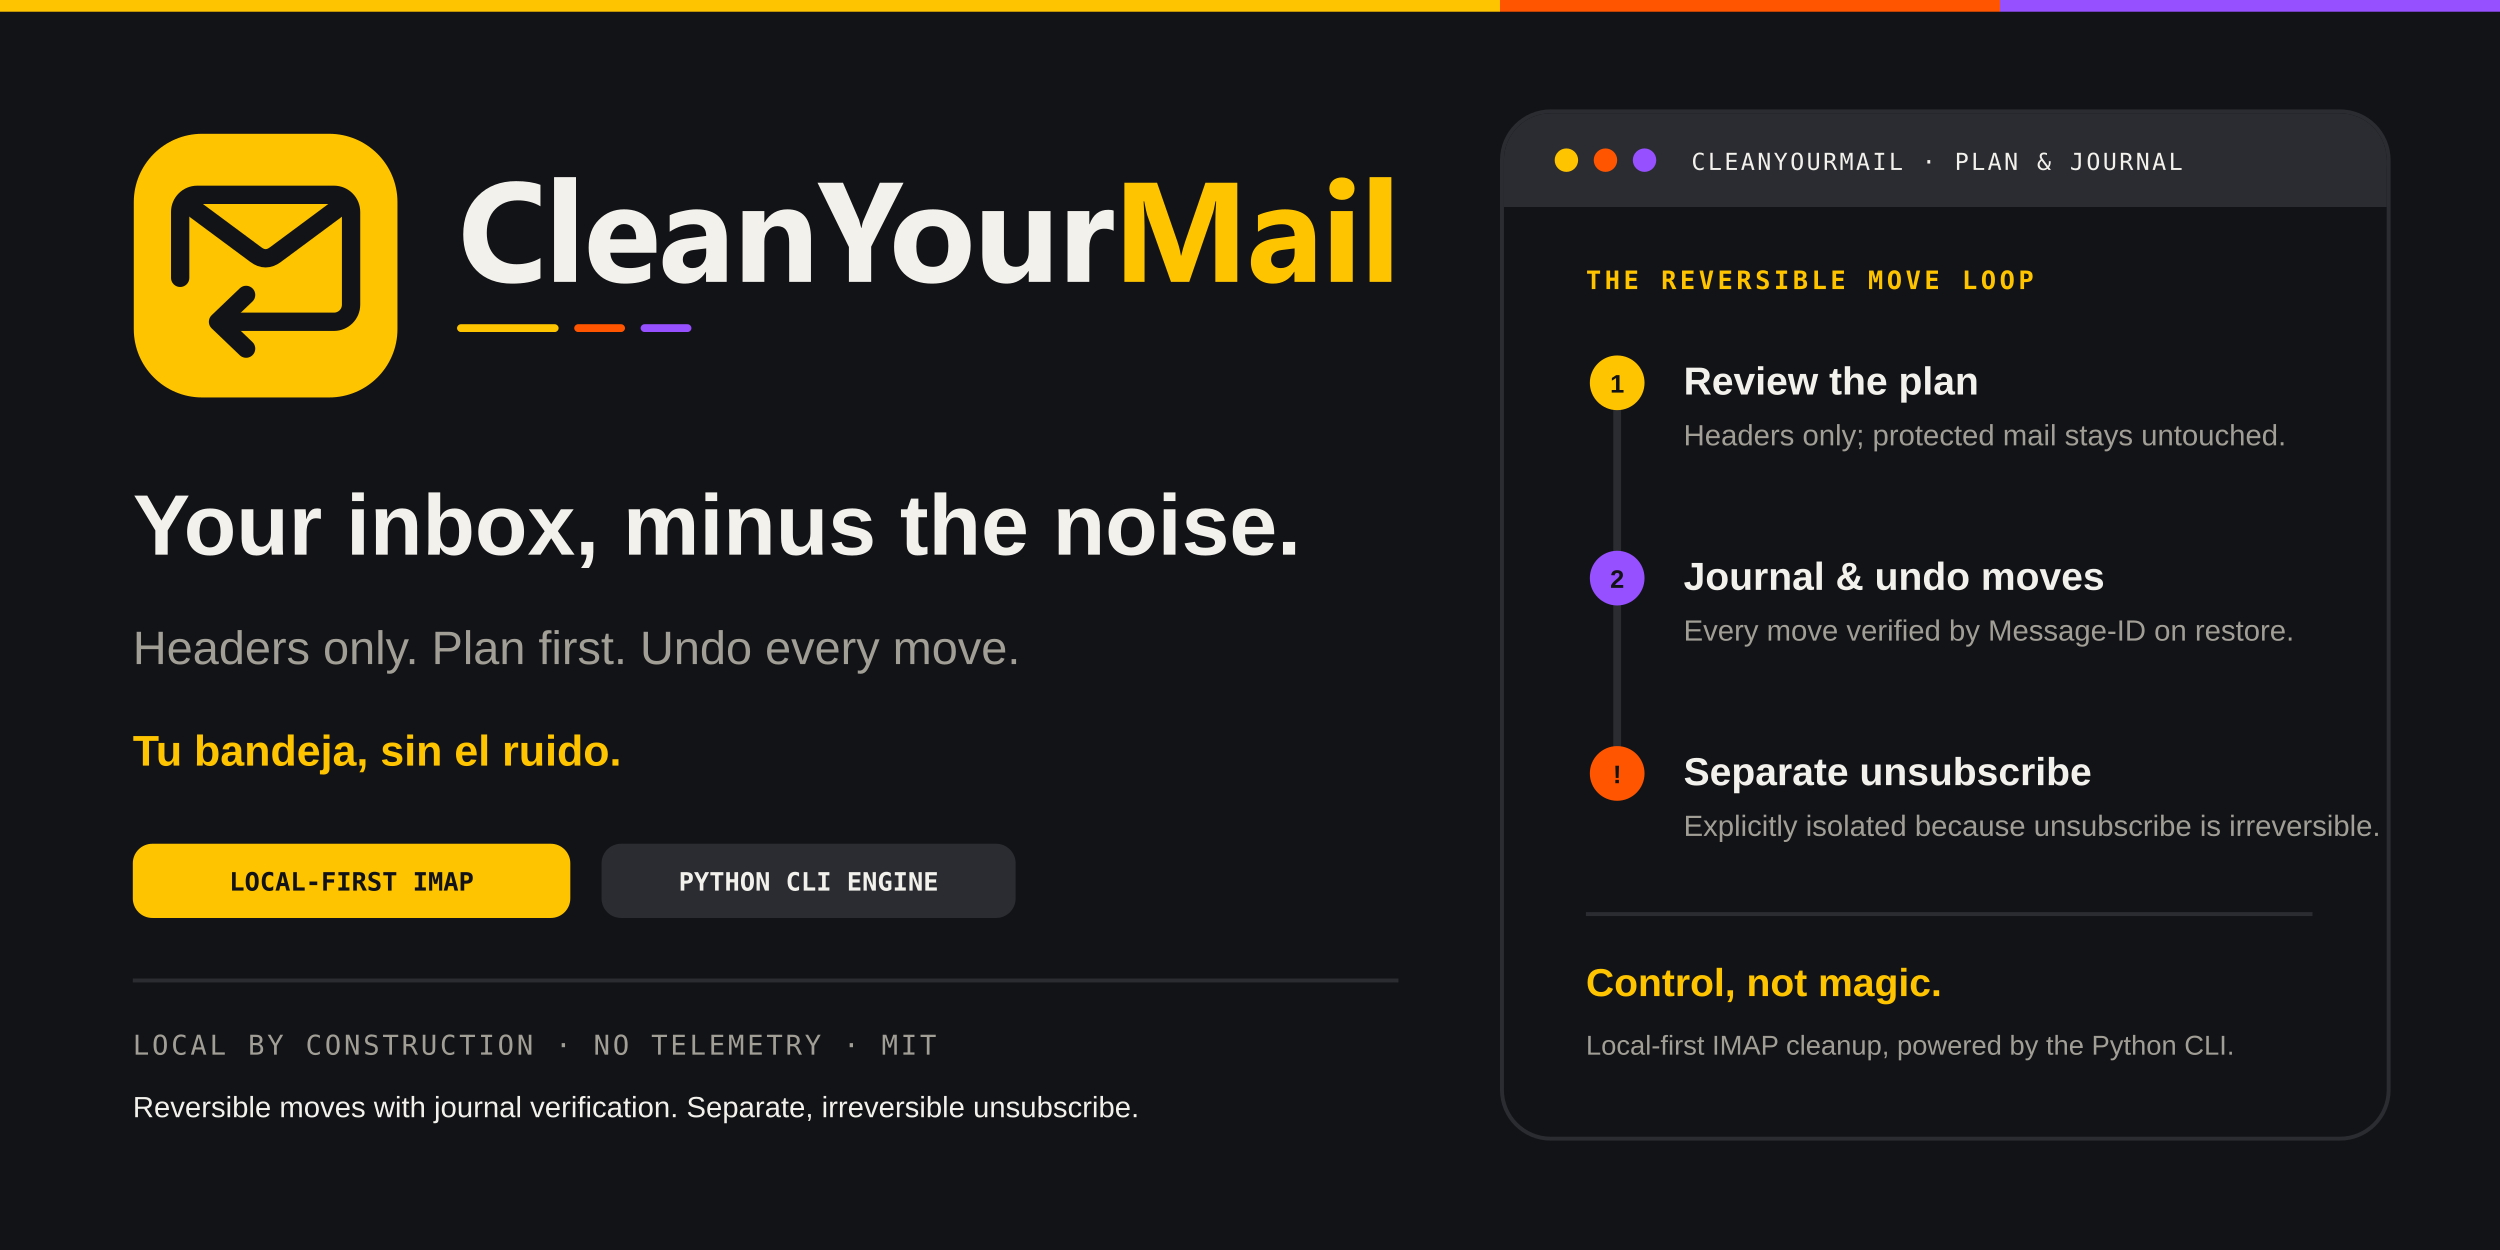
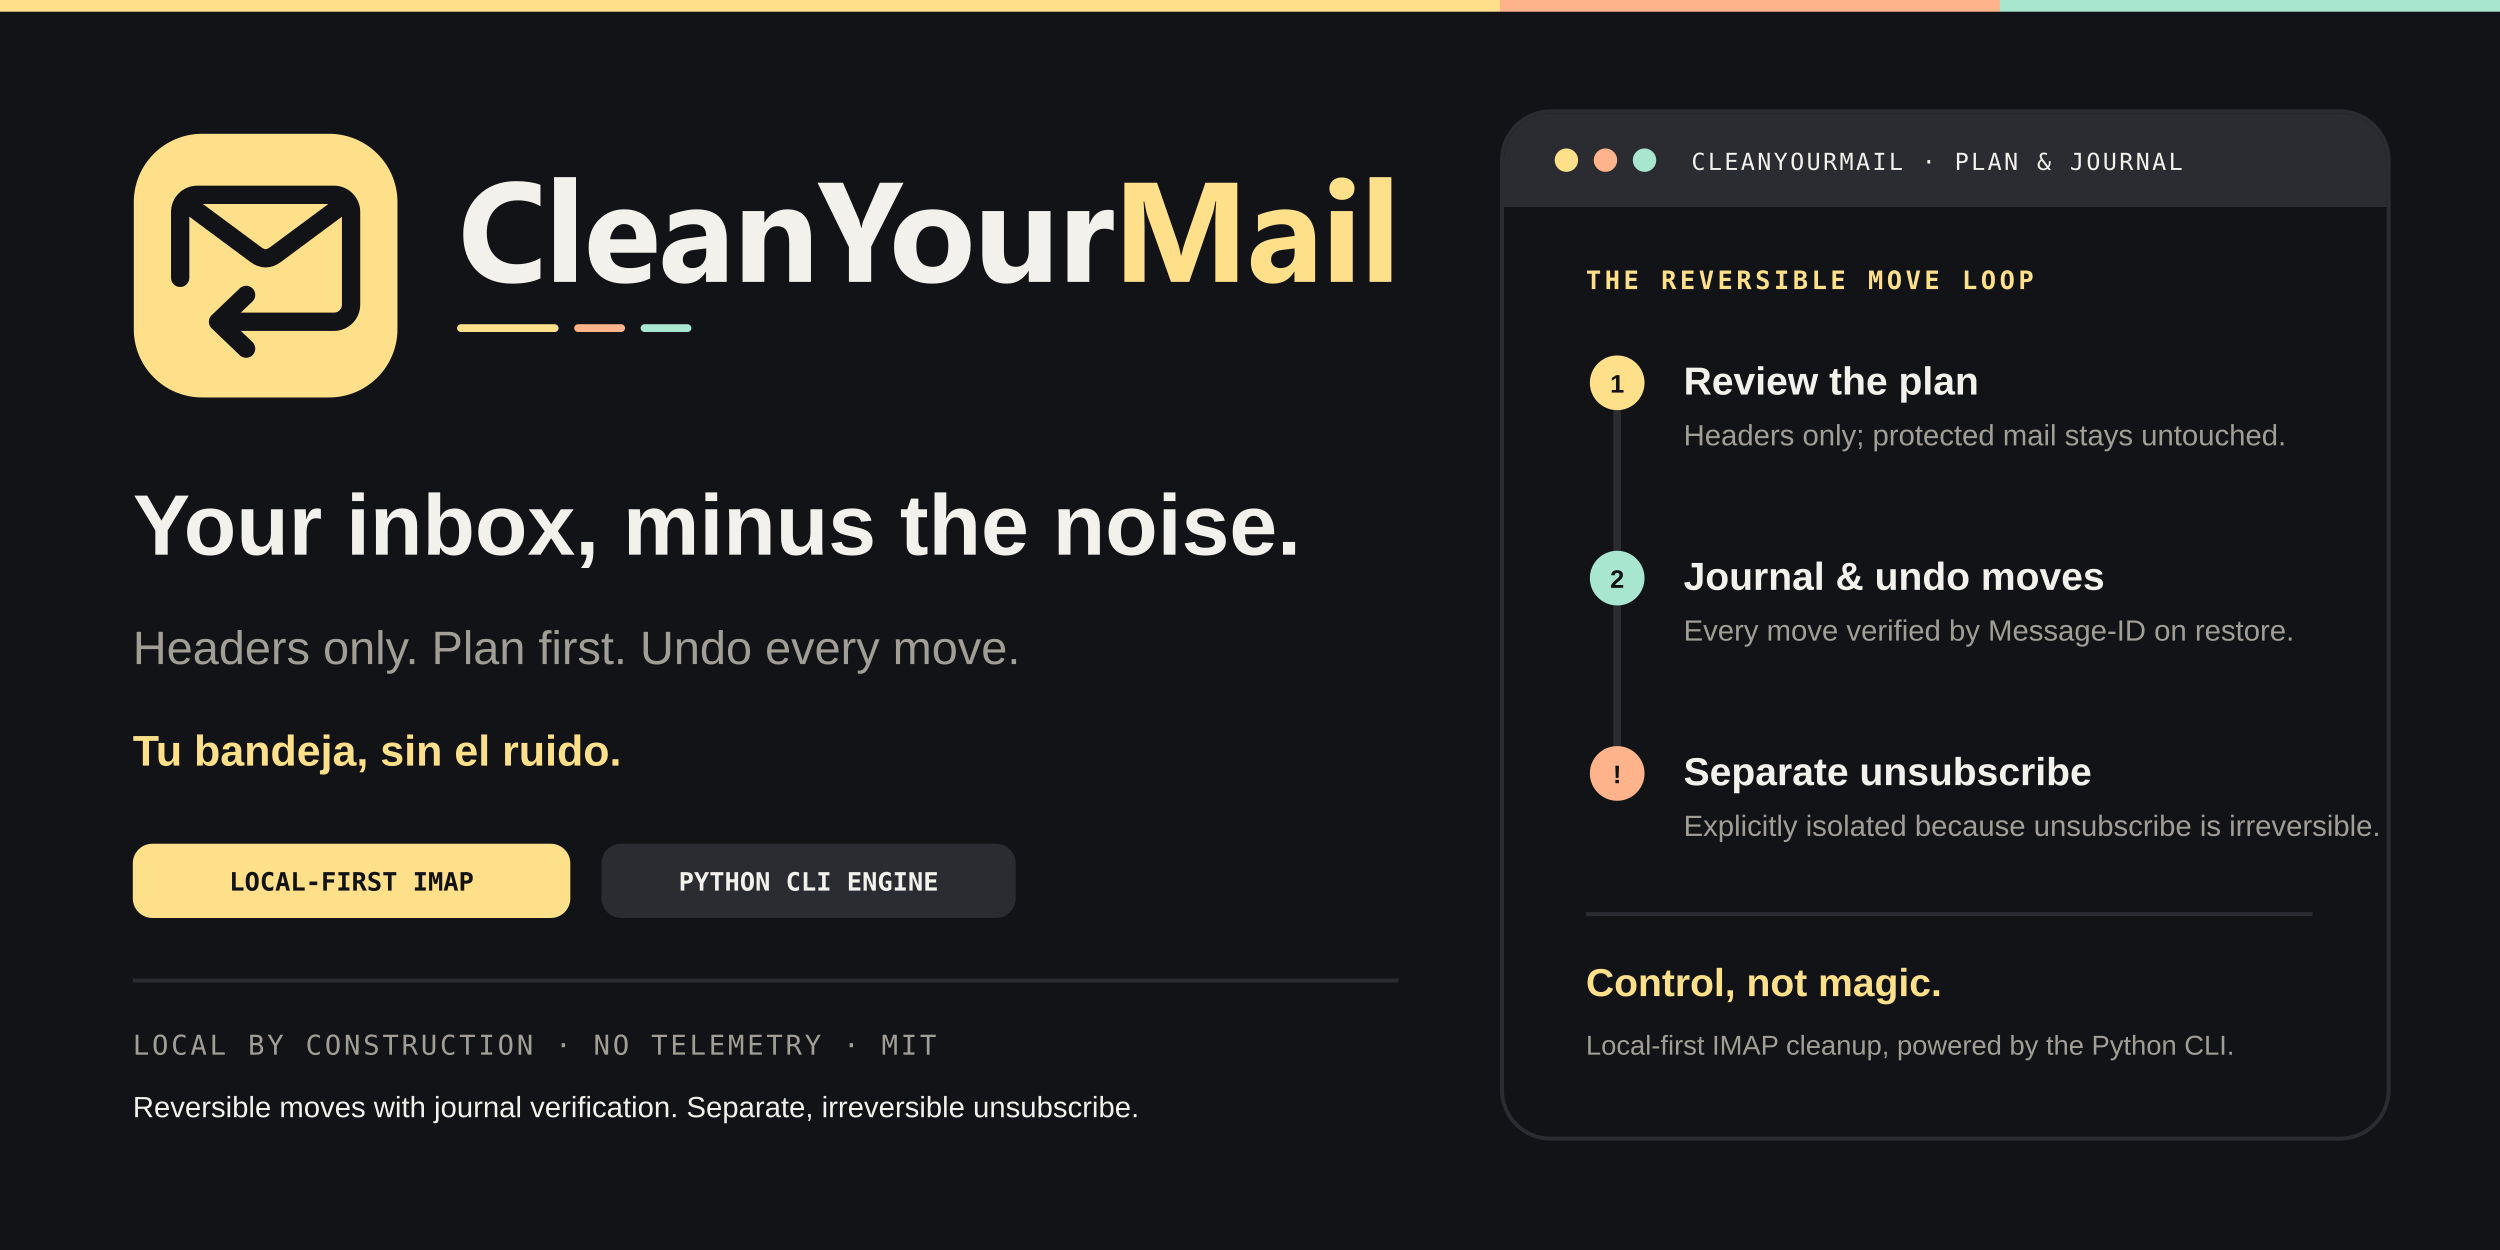
<svg xmlns="http://www.w3.org/2000/svg" width="1280" height="640" viewBox="0 0 1280 640" role="img" aria-labelledby="title desc">
  <rect width="1280" height="640" fill="#121316" />
-   <rect x="0" y="0" width="768" height="6" fill="#FFC400" />
-   <rect x="768" y="0" width="256" height="6" fill="#FF5500" />
-   <rect x="1024" y="0" width="256" height="6" fill="#9650FF" />
+   <rect x="0" y="0" width="768" height="6" fill="#FFE08A" />
+   <rect x="768" y="0" width="256" height="6" fill="#FFB38A" />
+   <rect x="1024" y="0" width="256" height="6" fill="#A8E6CF" />
  <g transform="translate(56 56) scale(0.3125)">
-     <rect x="40" y="40" width="432" height="432" rx="112" fill="#FFC400" />
+     <rect x="40" y="40" width="432" height="432" rx="112" fill="#FFE08A" />
    <g fill="none" stroke="#121316" stroke-width="30" stroke-linecap="round" stroke-linejoin="round">
      <path d="M116 276 V168 A28 28 0 0 1 144 140 H368 A28 28 0 0 1 396 168 V320 A28 28 0 0 1 368 348 H184" />
      <path d="M124 152 L240 238 Q256 250 272 238 L388 152" />
      <path d="M224 304 L178 348 L224 392" />
    </g>
  </g>
  <g transform="translate(228 82) scale(0.82)">
    <path fill="#F3F1EC" d="M59.4 73.8Q52.7 77.1 41.7 77.1Q27.5 77.1 19.3 68.7Q11.2 60.3 11.2 46.4Q11.2 31.5 20.4 22.3Q29.5 13.1 44.2 13.1Q53.2 13.1 59.4 15.4V28.8Q53.2 25.1 45.3 25.1Q36.6 25.1 31.2 30.6Q25.9 36 25.9 45.4Q25.9 54.4 30.9 59.7Q36 65 44.5 65Q52.7 65 59.4 61.1Z M81.6 76H67.9V10.6H81.6Z M131.8 57.8H103Q103.7 67.4 115.1 67.4Q122.4 67.4 127.9 64V73.8Q121.8 77.1 112 77.1Q101.3 77.1 95.4 71.1Q89.5 65.2 89.5 54.6Q89.5 43.6 95.9 37.2Q102.3 30.7 111.6 30.7Q121.2 30.7 126.5 36.5Q131.8 42.2 131.8 52ZM119.2 49.4Q119.2 39.9 111.5 39.9Q108.2 39.9 105.8 42.6Q103.4 45.4 102.9 49.4Z M175.7 76H162.8V69.7H162.7Q158.2 77.1 149.5 77.1Q143.1 77.1 139.4 73.4Q135.7 69.8 135.7 63.7Q135.7 50.8 150.9 48.9L162.9 47.3Q162.9 40 155.1 40Q147.2 40 140.1 44.7V34.4Q142.9 33 147.8 31.9Q152.8 30.7 156.8 30.7Q175.7 30.7 175.7 49.6ZM162.9 58V55.1L154.9 56.1Q148.3 57 148.3 62.1Q148.3 64.4 149.9 65.9Q151.5 67.4 154.3 67.4Q158.1 67.4 160.5 64.8Q162.9 62.1 162.9 58Z M228.3 76H214.7V51.4Q214.7 41.2 207.3 41.2Q203.8 41.2 201.5 43.9Q199.2 46.6 199.2 50.8V76H185.6V31.8H199.2V38.8H199.4Q204.3 30.7 213.6 30.7Q228.3 30.7 228.3 48.9Z M286.1 14.1 265.9 54V76H252V54.2L232.4 14.1H248.3L258.3 37.2Q258.5 37.9 259.7 42.3H259.9Q260.4 39.1 261.2 37.4L271.3 14.1Z M303.9 77.1Q292.9 77.1 286.5 70.9Q280.2 64.7 280.2 54.1Q280.2 43.1 286.8 36.9Q293.3 30.7 304.5 30.7Q315.5 30.7 321.8 36.9Q328 43.1 328 53.3Q328 64.3 321.6 70.7Q315.1 77.1 303.9 77.1ZM304.3 41.2Q299.4 41.2 296.8 44.5Q294.1 47.8 294.1 53.9Q294.1 66.6 304.4 66.6Q314.1 66.6 314.1 53.6Q314.1 41.2 304.3 41.2Z M377.9 76H364.3V69.3H364.1Q359.1 77.1 350.6 77.1Q335.3 77.1 335.3 58.5V31.8H348.8V57.3Q348.8 66.6 356.3 66.6Q359.9 66.6 362.1 64.1Q364.3 61.5 364.3 57.1V31.8H377.9Z M417.3 44.1Q414.8 42.8 411.5 42.8Q407.1 42.8 404.6 46Q402.1 49.3 402.1 54.9V76H388.5V31.8H402.1V40H402.3Q405.5 31 413.9 31Q416.1 31 417.3 31.5Z" />
-     <path fill="#FFC400" d="M494.5 76H480.8V39Q480.8 33 481.3 25.7H480.9Q479.9 31.4 479 33.9L464.5 76H453.1L438.3 34.4Q437.7 32.7 436.4 25.7H436Q436.6 34.9 436.6 41.8V76H424V14.1H444.4L457.1 50.8Q458.6 55.2 459.3 59.6H459.5Q460.7 54.5 462 50.7L474.6 14.1H494.5Z M543.1 76H530.2V69.7H530Q525.6 77.1 516.8 77.1Q510.4 77.1 506.7 73.4Q503 69.8 503 63.7Q503 50.8 518.3 48.9L530.3 47.3Q530.3 40 522.4 40Q514.5 40 507.4 44.7V34.4Q510.2 33 515.2 31.9Q520.1 30.7 524.2 30.7Q543.1 30.7 543.1 49.6ZM530.3 58V55.1L522.2 56.1Q515.6 57 515.6 62.1Q515.6 64.4 517.2 65.9Q518.8 67.4 521.6 67.4Q525.4 67.4 527.9 64.8Q530.3 62.1 530.3 58Z M559.8 24.8Q556.4 24.8 554.2 22.8Q552 20.7 552 17.7Q552 14.7 554.2 12.7Q556.4 10.8 559.8 10.8Q563.3 10.8 565.5 12.7Q567.7 14.7 567.7 17.7Q567.7 20.8 565.5 22.8Q563.3 24.8 559.8 24.8ZM566.6 76H552.9V31.8H566.6Z M590.7 76H577.1V10.6H590.7Z" />
+     <path fill="#FFE08A" d="M494.5 76H480.8V39Q480.8 33 481.3 25.7H480.9Q479.9 31.4 479 33.9L464.5 76H453.1L438.3 34.4Q437.7 32.7 436.4 25.7H436Q436.6 34.9 436.6 41.8V76H424V14.1H444.4L457.1 50.8Q458.6 55.2 459.3 59.6H459.5Q460.7 54.5 462 50.7L474.6 14.1H494.5Z M543.1 76H530.2V69.7H530Q525.6 77.1 516.8 77.1Q510.4 77.1 506.7 73.4Q503 69.8 503 63.7Q503 50.8 518.3 48.9L530.3 47.3Q530.3 40 522.4 40Q514.5 40 507.4 44.7V34.4Q510.2 33 515.2 31.9Q520.1 30.7 524.2 30.7Q543.1 30.7 543.1 49.6ZM530.3 58V55.1L522.2 56.1Q515.6 57 515.6 62.1Q515.6 64.4 517.2 65.9Q518.8 67.4 521.6 67.4Q525.4 67.4 527.9 64.8Q530.3 62.1 530.3 58Z M559.8 24.8Q556.4 24.8 554.2 22.8Q552 20.7 552 17.7Q552 14.7 554.2 12.7Q556.4 10.8 559.8 10.8Q563.3 10.8 565.5 12.7Q567.7 14.7 567.7 17.7Q567.7 20.8 565.5 22.8Q563.3 24.8 559.8 24.8ZM566.6 76H552.9V31.8H566.6Z M590.7 76H577.1V10.6H590.7Z" />
  </g>
  <g transform="translate(234 166)">
-     <rect x="0" y="0" width="52" height="4" rx="2" fill="#FFC400" />
-     <rect x="60" y="0" width="26" height="4" rx="2" fill="#FF5500" />
-     <rect x="94" y="0" width="26" height="4" rx="2" fill="#9650FF" />
+     <rect x="0" y="0" width="52" height="4" rx="2" fill="#FFE08A" />
+     <rect x="60" y="0" width="26" height="4" rx="2" fill="#FFB38A" />
+     <rect x="94" y="0" width="26" height="4" rx="2" fill="#A8E6CF" />
  </g>
  <g font-family="Segoe UI, Helvetica Neue, Arial, sans-serif">
    <text x="68" y="284" fill="#F3F1EC" font-size="44" font-weight="600">Your inbox, minus the noise.</text>
    <text x="68" y="340" fill="#A19E96" font-size="24">Headers only. Plan first. Undo every move.</text>
-     <text x="68" y="392" fill="#FFC400" font-size="22" font-weight="600">Tu bandeja, sin el ruido.</text>
-     <rect x="68" y="432" width="224" height="38" rx="10" fill="#FFC400" />
+     <text x="68" y="392" fill="#FFE08A" font-size="22" font-weight="600">Tu bandeja, sin el ruido.</text>
+     <rect x="68" y="432" width="224" height="38" rx="10" fill="#FFE08A" />
    <text x="180" y="456" text-anchor="middle" fill="#121316" font-family="Consolas, Menlo, monospace" font-size="13" font-weight="700">LOCAL-FIRST IMAP</text>
    <rect x="308" y="432" width="212" height="38" rx="10" fill="#2A2C31" />
    <text x="414" y="456" text-anchor="middle" fill="#F3F1EC" font-family="Consolas, Menlo, monospace" font-size="13" font-weight="700">PYTHON CLI ENGINE</text>
    <path d="M68 502 H716" stroke="#2A2C31" stroke-width="2" />
    <text x="68" y="540" fill="#A19E96" font-family="Consolas, Menlo, monospace" font-size="14" letter-spacing="1.4">LOCAL BY CONSTRUCTION · NO TELEMETRY · MIT</text>
    <text x="68" y="572" fill="#F3F1EC" font-size="15">Reversible moves with journal verification. Separate, irreversible unsubscribe.</text>
  </g>
  <rect x="768" y="56" width="456" height="528" rx="26" fill="#2A2C31" />
  <rect x="770" y="58" width="452" height="524" rx="24" fill="#121316" />
  <rect x="770" y="58" width="452" height="48" rx="24" fill="#2A2C31" />
  <rect x="770" y="82" width="452" height="24" fill="#2A2C31" />
-   <circle cx="802" cy="82" r="6" fill="#FFC400" />
-   <circle cx="822" cy="82" r="6" fill="#FF5500" />
-   <circle cx="842" cy="82" r="6" fill="#9650FF" />
+   <circle cx="802" cy="82" r="6" fill="#FFE08A" />
+   <circle cx="822" cy="82" r="6" fill="#FFB38A" />
+   <circle cx="842" cy="82" r="6" fill="#A8E6CF" />
  <text x="866" y="87" fill="#F3F1EC" font-family="Consolas, Menlo, monospace" font-size="12" letter-spacing="1.2">CLEANYOURMAIL · PLAN &amp; JOURNAL</text>
  <g font-family="Segoe UI, Helvetica Neue, Arial, sans-serif">
-     <text x="812" y="148" fill="#FFC400" font-family="Consolas, Menlo, monospace" font-size="13" font-weight="700" letter-spacing="1.8">THE REVERSIBLE MOVE LOOP</text>
+     <text x="812" y="148" fill="#FFE08A" font-family="Consolas, Menlo, monospace" font-size="13" font-weight="700" letter-spacing="1.8">THE REVERSIBLE MOVE LOOP</text>
    <path d="M828 196 V396" stroke="#2A2C31" stroke-width="4" />
-     <circle cx="828" cy="196" r="14" fill="#FFC400" />
+     <circle cx="828" cy="196" r="14" fill="#FFE08A" />
    <text x="828" y="201" text-anchor="middle" fill="#121316" font-size="13" font-weight="700">1</text>
    <text x="862" y="202" fill="#F3F1EC" font-size="20" font-weight="600">Review the plan</text>
    <text x="862" y="228" fill="#A19E96" font-size="15">Headers only; protected mail stays untouched.</text>
-     <circle cx="828" cy="296" r="14" fill="#9650FF" />
+     <circle cx="828" cy="296" r="14" fill="#A8E6CF" />
    <text x="828" y="301" text-anchor="middle" fill="#121316" font-size="13" font-weight="700">2</text>
    <text x="862" y="302" fill="#F3F1EC" font-size="20" font-weight="600">Journal &amp; undo moves</text>
    <text x="862" y="328" fill="#A19E96" font-size="15">Every move verified by Message-ID on restore.</text>
-     <circle cx="828" cy="396" r="14" fill="#FF5500" />
+     <circle cx="828" cy="396" r="14" fill="#FFB38A" />
    <text x="828" y="401" text-anchor="middle" fill="#121316" font-size="13" font-weight="700">!</text>
    <text x="862" y="402" fill="#F3F1EC" font-size="20" font-weight="600">Separate unsubscribe</text>
    <text x="862" y="428" fill="#A19E96" font-size="15">Explicitly isolated because unsubscribe is irreversible.</text>
    <path d="M812 468 H1184" stroke="#2A2C31" stroke-width="2" />
-     <text x="812" y="510" fill="#FFC400" font-size="20" font-weight="600">Control, not magic.</text>
+     <text x="812" y="510" fill="#FFE08A" font-size="20" font-weight="600">Control, not magic.</text>
    <text x="812" y="540" fill="#A19E96" font-size="14">Local-first IMAP cleanup, powered by the Python CLI.</text>
  </g>
</svg>
